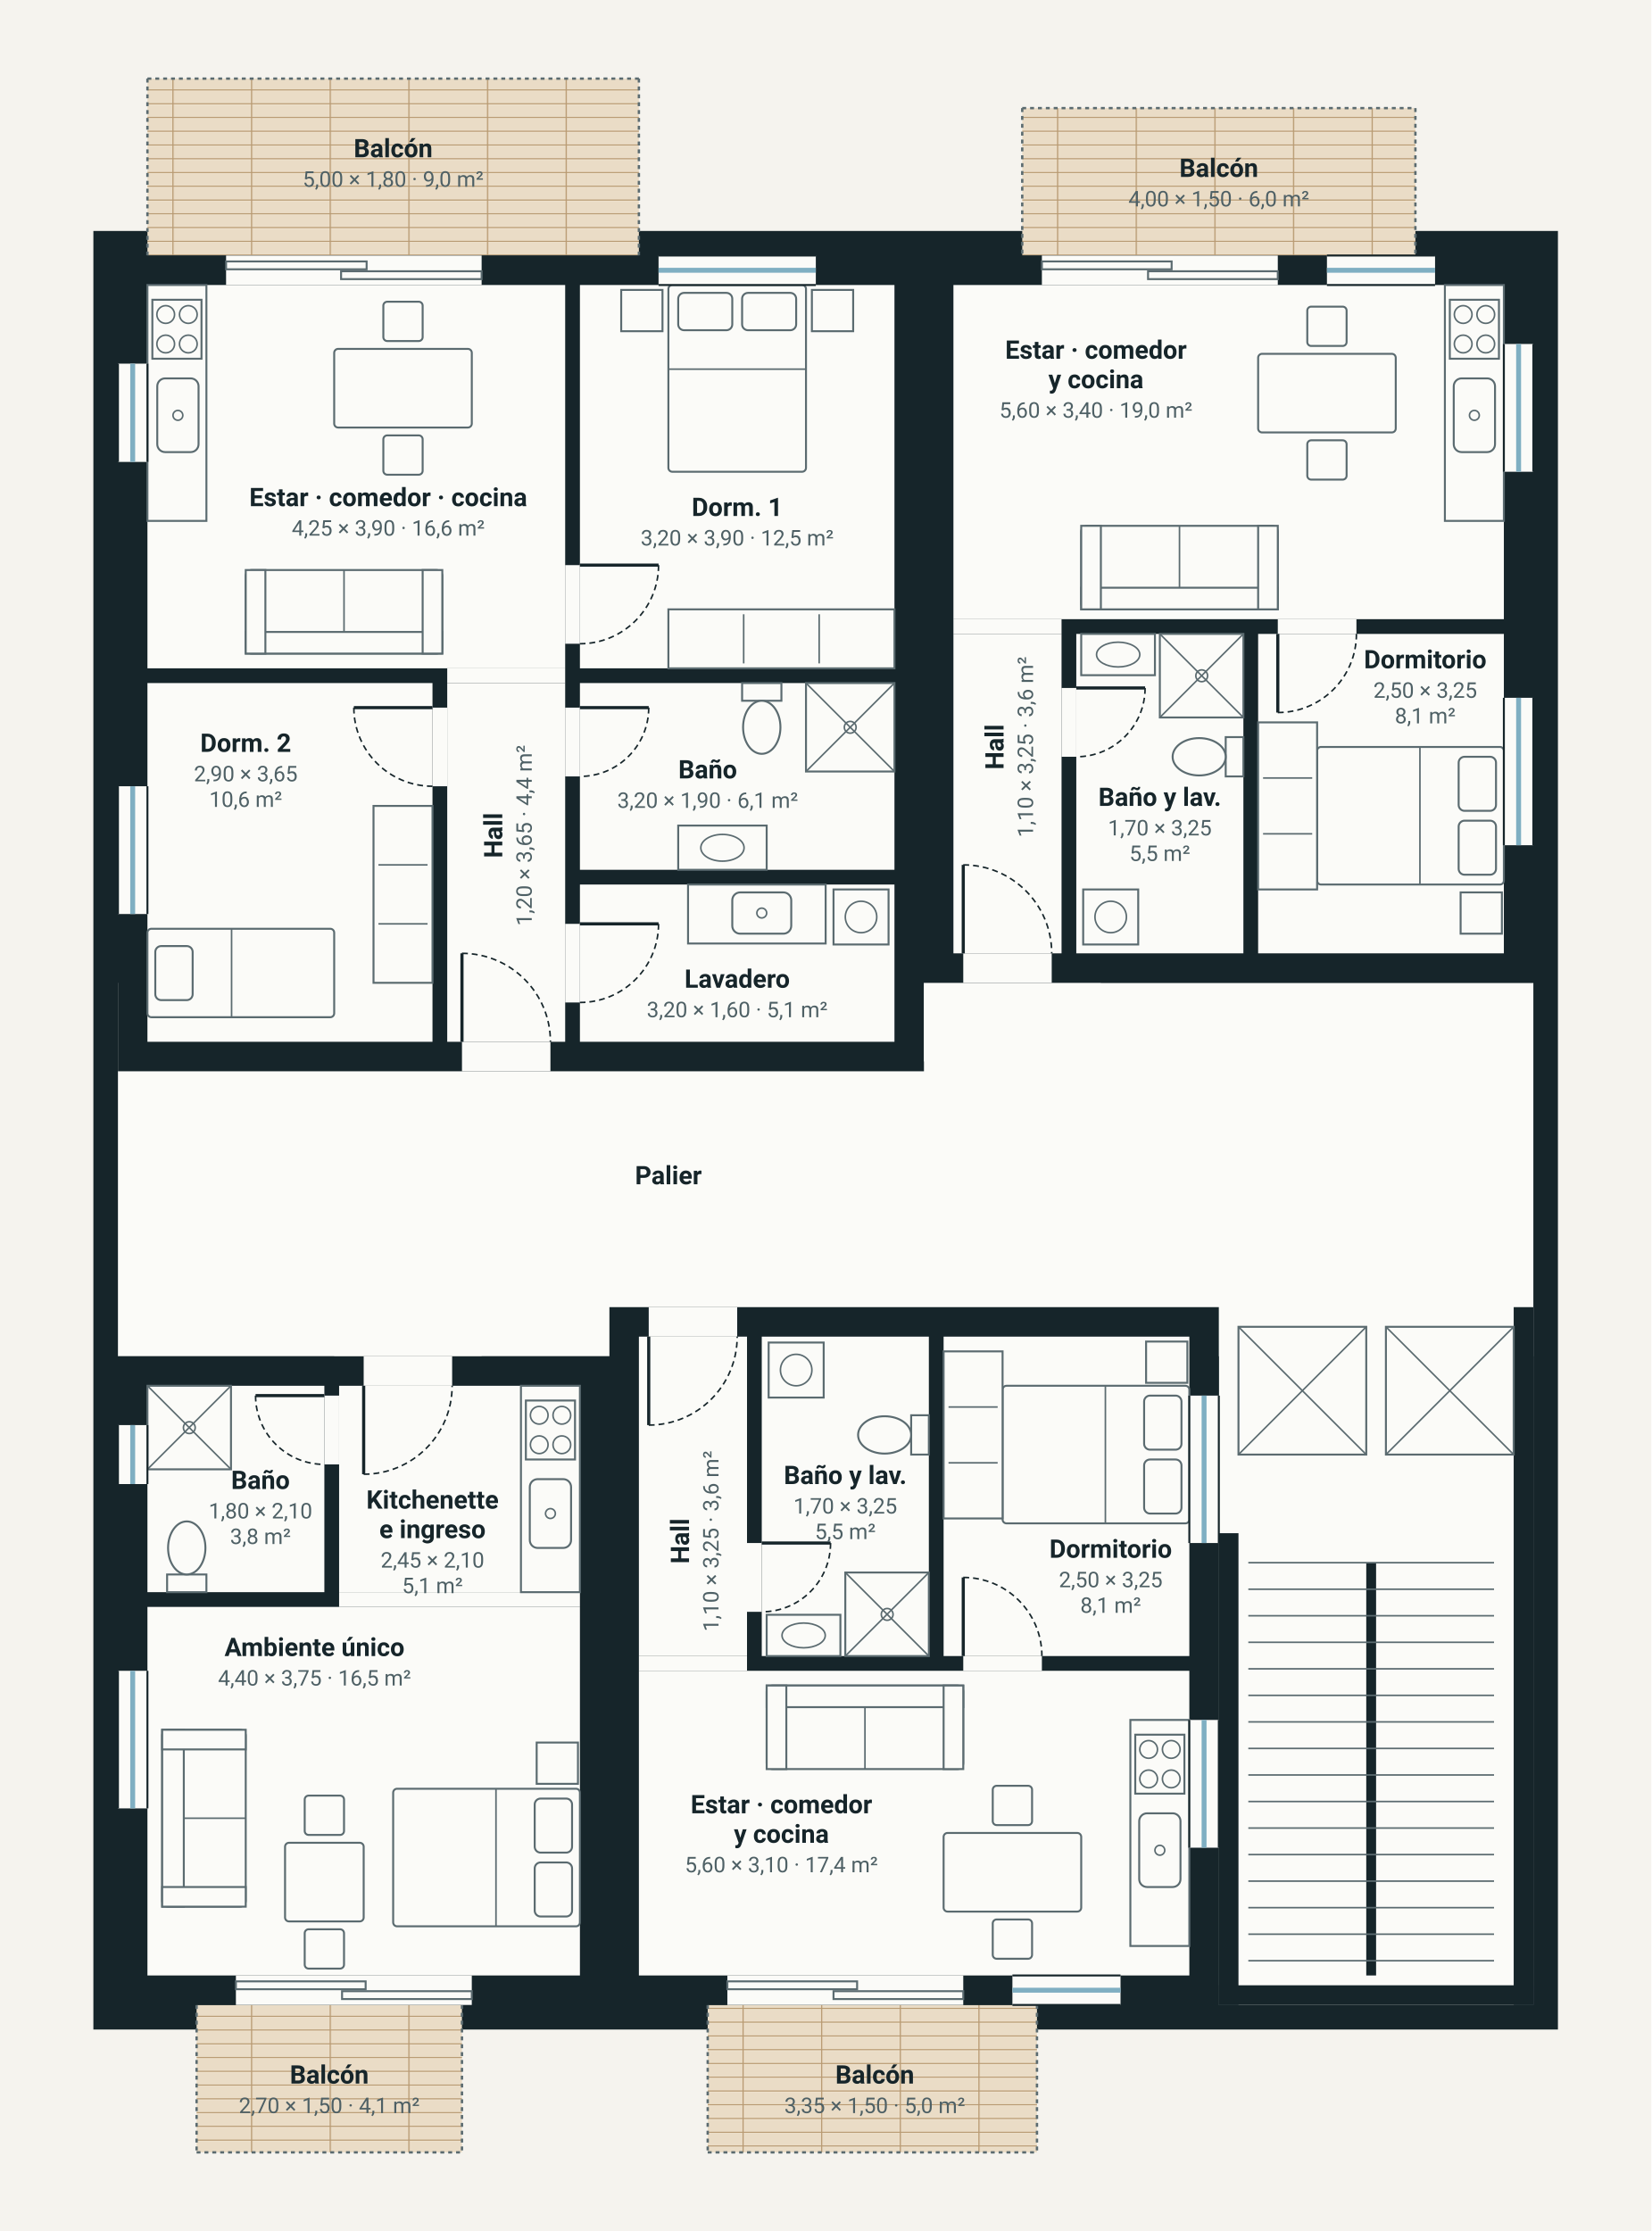
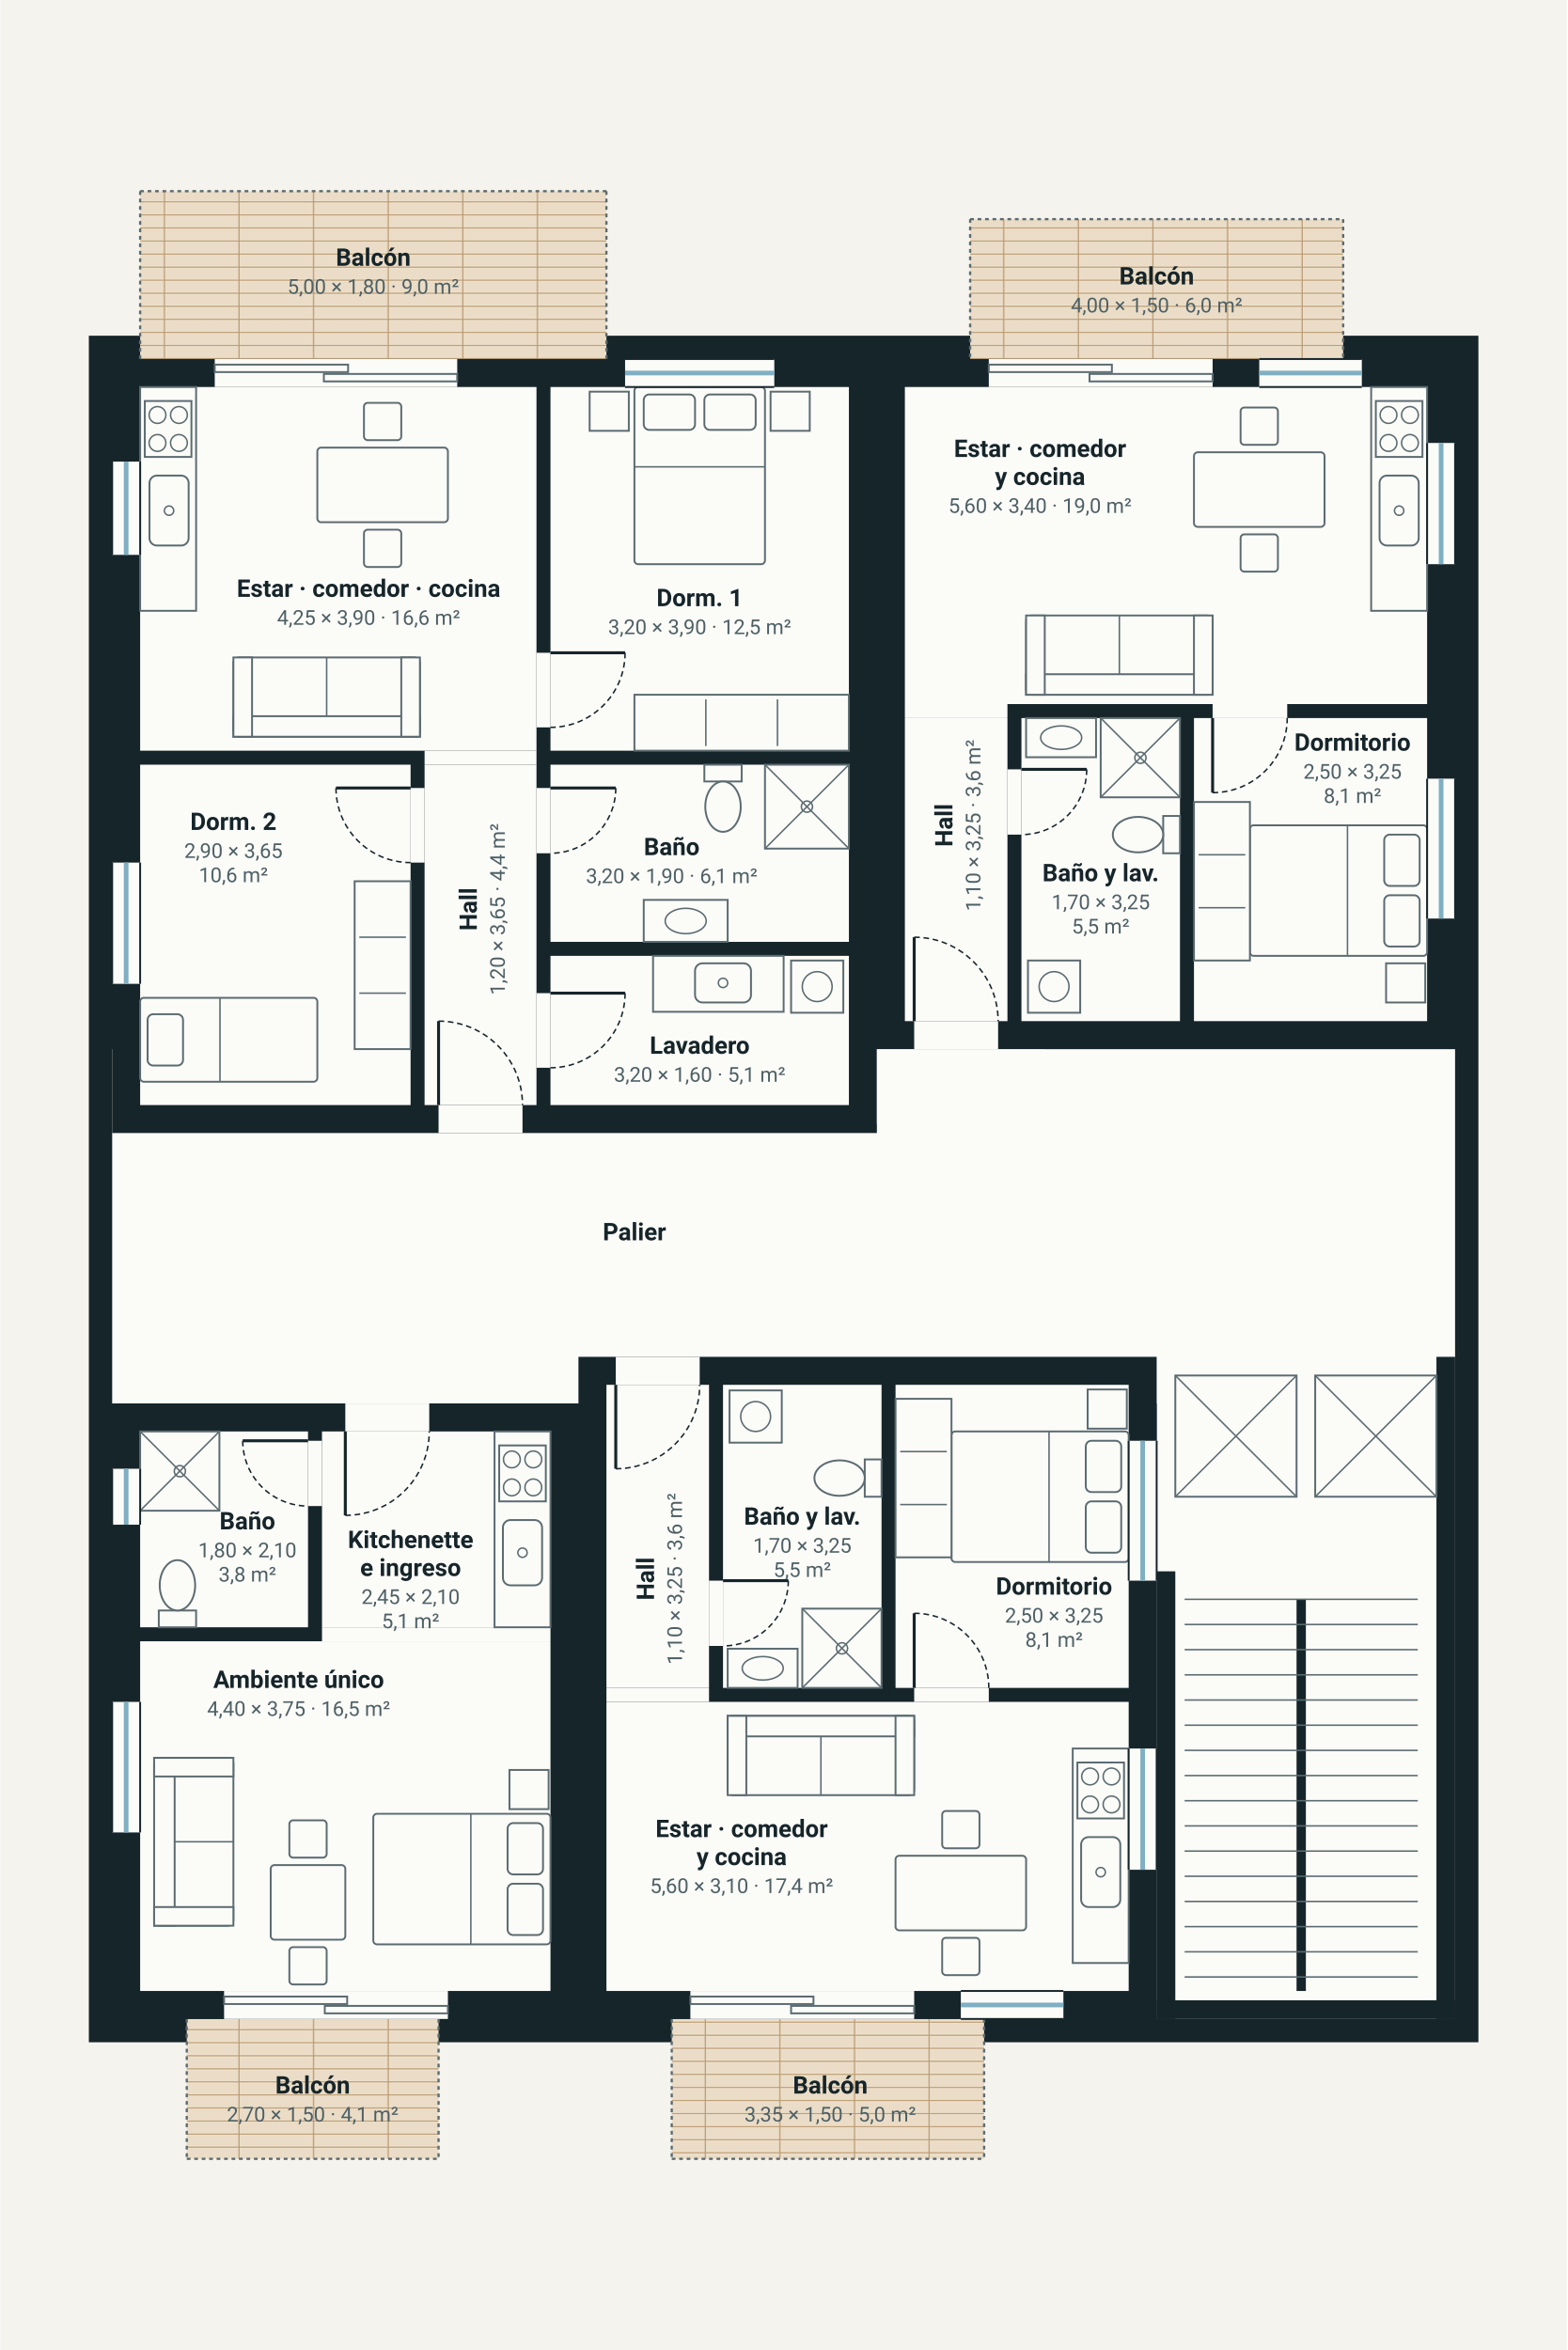
- <svg xmlns="http://www.w3.org/2000/svg" viewBox="-60 -130 840 1135" width="1680" height="2270">
+ <svg xmlns="http://www.w3.org/2000/svg" viewBox="-60 -192.5 840 1260" width="2050" height="3074">
  <defs>
    <pattern id="grass" width="14" height="12" patternUnits="userSpaceOnUse">
      <rect width="14" height="12" style="fill: #DCE9D6" />
      <path d="M2 9 l1.5 -4 M4 9 l-1 -3.5 M9 4 l1.5 -3.5 M11 4 l-1 -3" style="stroke: #6B9B63; fill: none" stroke-width="1" />
    </pattern>
    <pattern id="deck" width="40" height="7" patternUnits="userSpaceOnUse">
      <rect width="40" height="7" style="fill: #EADCC6" />
      <line x1="0" y1="7" x2="40" y2="7" style="stroke: #B89A72" stroke-width="1" />
      <line x1="28" y1="0" x2="28" y2="7" style="stroke: #B89A72" stroke-width=".6" />
    </pattern>
    <style>.pl-wall{fill:#16252A}.pl-floor,.pl-cut{fill:#FBFBF8}.pl-winl{stroke:#16252A;stroke-width:1}.pl-wing{stroke:#7FAFC2;stroke-width:2.5}.pl-leaf{stroke:#16252A;stroke-width:1.6}.pl-arc{fill:none;stroke:#16252A;stroke-width:.8;stroke-dasharray:3 2}.pl-fur{fill:#FBFBF8;stroke:#5B6B70;stroke-width:1}.pl-furl{fill:none;stroke:#5B6B70;stroke-width:.8}.pl-furt{font-size:9px;fill:#5B6B70}.pl-rn{font-size:13px;font-weight:700;fill:#16252A}.pl-rd{font-size:11px;fill:#4E6065}.pl-deck{fill:url(#deck)}.pl-grass{fill:url(#grass)}.pl-path{fill:#FBFBF8}.pl-rail{stroke:#5B6B70;stroke-width:1.2;stroke-dasharray:2 2}text{font-family:system-ui,-apple-system,Segoe UI,Roboto,sans-serif}</style>
  </defs>
-   <rect fill="#F5F3EE" x="-60" y="-130" width="840" height="1135" />
+   <rect fill="#F5F3EE" x="-60" y="-192.5" width="840" height="1260" />
  <rect class="pl-wall" x="-12.5" y="-12.5" width="745" height="915" />
  <rect class="pl-floor" x="0" y="370" width="720" height="190" />
  <rect class="pl-floor" x="560" y="535" width="160" height="355" />
  <rect class="pl-wall" x="560" y="650" width="10" height="240" />
  <rect class="pl-wall" x="710" y="535" width="10" height="355" />
  <rect class="pl-wall" x="560" y="880" width="160" height="10" />
  <rect class="pl-wall" x="635" y="665" width="5" height="210" />
  <rect class="pl-fur" x="570" y="545" width="65" height="65" />
  <path class="pl-furl" d="M570 545L635 610M635 545L570 610" />
  <rect class="pl-fur" x="645" y="545" width="65" height="65" />
  <path class="pl-furl" d="M645 545L710 610M710 545L645 610" />
  <line class="pl-furl" x1="575" x2="700" y1="665" y2="665" />
  <line class="pl-furl" x1="575" x2="700" y1="678.5" y2="678.5" />
  <line class="pl-furl" x1="575" x2="700" y1="692" y2="692" />
  <line class="pl-furl" x1="575" x2="700" y1="705.5" y2="705.5" />
  <line class="pl-furl" x1="575" x2="700" y1="719" y2="719" />
  <line class="pl-furl" x1="575" x2="700" y1="732.5" y2="732.5" />
  <line class="pl-furl" x1="575" x2="700" y1="746" y2="746" />
  <line class="pl-furl" x1="575" x2="700" y1="759.5" y2="759.5" />
  <line class="pl-furl" x1="575" x2="700" y1="773" y2="773" />
  <line class="pl-furl" x1="575" x2="700" y1="786.5" y2="786.5" />
  <line class="pl-furl" x1="575" x2="700" y1="800" y2="800" />
  <line class="pl-furl" x1="575" x2="700" y1="813.5" y2="813.5" />
  <line class="pl-furl" x1="575" x2="700" y1="827" y2="827" />
  <line class="pl-furl" x1="575" x2="700" y1="840.5" y2="840.5" />
  <line class="pl-furl" x1="575" x2="700" y1="854" y2="854" />
  <line class="pl-furl" x1="575" x2="700" y1="867.5" y2="867.5" />
  <text class="pl-rn" x="280" y="472.5" text-anchor="middle">Palier</text>
  <g transform="translate(0 0)">
    <rect class="pl-deck" x="15" y="-90" width="250" height="90" />
    <line class="pl-rail" x1="15" y1="-90" x2="265" y2="-90" />
    <line class="pl-rail" x1="15" y1="-90" x2="15" y2="0" />
    <line class="pl-rail" x1="265" y1="-90" x2="265" y2="0" />
    <rect class="pl-path" x="145" y="415" width="105" height="40" />
    <rect class="pl-wall" x="0" y="0" width="410" height="415" />
    <rect class="pl-floor" x="15" y="15" width="212.5" height="195" />
    <rect class="pl-floor" x="235" y="15" width="160" height="195" />
    <rect class="pl-floor" x="15" y="217.5" width="145" height="182.5" />
    <rect class="pl-floor" x="167.5" y="217.5" width="60" height="182.5" />
    <rect class="pl-floor" x="235" y="217.5" width="160" height="95" />
    <rect class="pl-floor" x="235" y="320" width="160" height="80" />
    <rect class="pl-floor" x="167.5" y="210" width="60" height="7.5" />
    <rect class="pl-fur" x="15" y="15" width="30" height="120" />
    <rect class="pl-fur" x="17.5" y="22.5" width="25" height="30" />
    <circle class="pl-furl" cx="24.3" cy="30" r="4.5" />
    <circle class="pl-furl" cx="35.8" cy="30" r="4.5" />
    <circle class="pl-furl" cx="24.3" cy="45" r="4.5" />
    <circle class="pl-furl" cx="35.8" cy="45" r="4.5" />
    <rect class="pl-fur" x="20" y="62.5" width="21" height="37.5" rx="4" />
    <circle class="pl-furl" cx="30.5" cy="81.3" r="2.5" />
    <rect class="pl-fur" x="110" y="47.5" width="70" height="40" rx="2" />
    <rect class="pl-fur" x="135" y="23.5" width="20" height="20" rx="2" />
    <rect class="pl-fur" x="135" y="91.5" width="20" height="20" rx="2" />
    <rect class="pl-fur" x="65" y="160" width="100" height="42.5" rx="3" />
    <rect class="pl-fur" x="65" y="191.5" width="100" height="11" />
    <rect class="pl-fur" x="65" y="160" width="10" height="42.5" />
    <rect class="pl-fur" x="155" y="160" width="10" height="42.5" />
    <line class="pl-furl" x1="115" y1="160" x2="115" y2="191.5" />
    <rect class="pl-fur" x="280" y="15" width="70" height="95" rx="2" />
    <rect class="pl-fur" x="285" y="19" width="27.5" height="19" rx="3" />
    <rect class="pl-fur" x="317.5" y="19" width="27.5" height="19" rx="3" />
    <line class="pl-furl" x1="280" y1="57.8" x2="350" y2="57.8" />
    <rect class="pl-fur" x="256" y="17.5" width="21" height="21" />
    <rect class="pl-fur" x="353" y="17.5" width="21" height="21" />
    <rect class="pl-fur" x="280" y="180" width="115" height="30" />
    <line class="pl-furl" x1="318.3" y1="182.5" x2="318.3" y2="207.5" />
    <line class="pl-furl" x1="356.7" y1="182.5" x2="356.7" y2="207.5" />
    <rect class="pl-fur" x="15" y="342.5" width="95" height="45" rx="2" />
    <rect class="pl-fur" x="19" y="351.3" width="19" height="27.5" rx="3" />
    <line class="pl-furl" x1="57.8" y1="342.5" x2="57.8" y2="387.5" />
    <rect class="pl-fur" x="130" y="280" width="30" height="90" />
    <line class="pl-furl" x1="132.5" y1="310" x2="157.5" y2="310" />
    <line class="pl-furl" x1="132.5" y1="340" x2="157.5" y2="340" />
    <rect class="pl-fur" x="350" y="217.5" width="45" height="45" />
    <line class="pl-furl" x1="350" y1="217.5" x2="395" y2="262.5" />
    <line class="pl-furl" x1="395" y1="217.5" x2="350" y2="262.5" />
    <circle class="pl-furl" cx="372.5" cy="240" r="3" />
    <rect class="pl-fur" x="317.5" y="217.5" width="20" height="9" />
    <ellipse class="pl-fur" cx="327.5" cy="240" rx="9.5" ry="13.5" />
    <rect class="pl-fur" x="285" y="290" width="45" height="22.5" />
    <ellipse class="pl-furl" cx="307.5" cy="301.3" rx="11" ry="6.8" />
    <rect class="pl-fur" x="364" y="322.5" width="28" height="28" />
    <circle class="pl-furl" cx="378" cy="336.5" r="8" />
    <rect class="pl-fur" x="290" y="320" width="70" height="30" />
    <rect class="pl-fur" x="312.5" y="324" width="30" height="21" rx="4" />
    <circle class="pl-furl" cx="327.5" cy="334.5" r="2.5" />
    <rect class="pl-cut" x="275" y="0" width="80" height="15" />
    <line class="pl-winl" x1="275" y1="0" x2="355" y2="0" />
    <line class="pl-winl" x1="275" y1="15" x2="355" y2="15" />
    <line class="pl-wing" x1="275" y1="7.5" x2="355" y2="7.5" />
    <rect class="pl-cut" x="0" y="55" width="15" height="50" />
    <line class="pl-winl" x1="0" y1="55" x2="0" y2="105" />
    <line class="pl-winl" x1="15" y1="55" x2="15" y2="105" />
    <line class="pl-wing" x1="7.5" y1="55" x2="7.5" y2="105" />
    <rect class="pl-cut" x="0" y="270" width="15" height="65" />
    <line class="pl-winl" x1="0" y1="270" x2="0" y2="335" />
    <line class="pl-winl" x1="15" y1="270" x2="15" y2="335" />
    <line class="pl-wing" x1="7.5" y1="270" x2="7.5" y2="335" />
    <rect class="pl-cut" x="55" y="0" width="130" height="15" />
    <rect class="pl-fur" x="55" y="3" width="71.5" height="4" />
    <rect class="pl-fur" x="113.5" y="8" width="71.5" height="4" />
    <rect class="pl-cut" x="175" y="400" width="45" height="15" />
    <line class="pl-leaf" x1="175" y1="400" x2="175" y2="355" />
    <path class="pl-arc" d="M175 355 A45 45 0 0 1 220 400" />
    <rect class="pl-cut" x="160" y="230" width="7.5" height="40" />
    <line class="pl-leaf" x1="160" y1="230" x2="120" y2="230" />
    <path class="pl-arc" d="M120 230 A40 40 0 0 0 160 270" />
    <rect class="pl-cut" x="227.5" y="230" width="7.5" height="35" />
    <line class="pl-leaf" x1="235" y1="230" x2="270" y2="230" />
    <path class="pl-arc" d="M270 230 A35 35 0 0 1 235 265" />
    <rect class="pl-cut" x="227.5" y="340" width="7.5" height="40" />
    <line class="pl-leaf" x1="235" y1="340" x2="275" y2="340" />
    <path class="pl-arc" d="M275 340 A40 40 0 0 1 235 380" />
    <rect class="pl-cut" x="227.5" y="157.5" width="7.5" height="40" />
    <line class="pl-leaf" x1="235" y1="157.5" x2="275" y2="157.5" />
    <path class="pl-arc" d="M275 157.5 A40 40 0 0 1 235 197.5" />
    <text class="pl-rn" x="137.5" y="127.5" text-anchor="middle">Estar · comedor · cocina</text>
    <text class="pl-rd" x="137.5" y="142.5" text-anchor="middle">4,25 × 3,90 · 16,6 m²</text>
    <text class="pl-rn" x="315" y="132.5" text-anchor="middle">Dorm. 1</text>
    <text class="pl-rd" x="315" y="147.5" text-anchor="middle">3,20 × 3,90 · 12,5 m²</text>
    <text class="pl-rn" x="65" y="252.5" text-anchor="middle">Dorm. 2</text>
    <text class="pl-rd" x="65" y="267.5" text-anchor="middle">2,90 × 3,65</text>
    <text class="pl-rd" x="65" y="280.5" text-anchor="middle">10,6 m²</text>
    <g transform="rotate(-90 197.5 295)">
      <text class="pl-rn" x="197.5" y="293" text-anchor="middle">Hall</text>
      <text class="pl-rd" x="197.5" y="308" text-anchor="middle">1,20 × 3,65 · 4,4 m²</text>
    </g>
    <text class="pl-rn" x="300" y="266" text-anchor="middle">Baño</text>
    <text class="pl-rd" x="300" y="281" text-anchor="middle">3,20 × 1,90 · 6,1 m²</text>
    <text class="pl-rn" x="315" y="372.5" text-anchor="middle">Lavadero</text>
    <text class="pl-rd" x="315" y="387.5" text-anchor="middle">3,20 × 1,60 · 5,1 m²</text>
    <text class="pl-rn" x="140" y="-50" text-anchor="middle">Balcón</text>
    <text class="pl-rd" x="140" y="-35" text-anchor="middle">5,00 × 1,80 · 9,0 m²</text>
  </g>
  <g transform="translate(410 0)">
    <rect class="pl-deck" x="50" y="-75" width="200" height="75" />
    <line class="pl-rail" x1="50" y1="-75" x2="250" y2="-75" />
    <line class="pl-rail" x1="50" y1="-75" x2="50" y2="0" />
    <line class="pl-rail" x1="250" y1="-75" x2="250" y2="0" />
    <rect class="pl-path" x="0" y="370" width="90" height="40" />
    <rect class="pl-wall" x="0" y="0" width="310" height="370" />
    <rect class="pl-floor" x="15" y="15" width="280" height="170" />
    <rect class="pl-floor" x="15" y="192.5" width="55" height="162.5" />
    <rect class="pl-floor" x="77.5" y="192.5" width="85" height="162.5" />
    <rect class="pl-floor" x="170" y="192.5" width="125" height="162.5" />
    <rect class="pl-floor" x="15" y="185" width="55" height="7.5" />
    <rect class="pl-fur" x="265" y="15" width="30" height="120" />
    <rect class="pl-fur" x="267.5" y="22.5" width="25" height="30" />
    <circle class="pl-furl" cx="274.3" cy="30" r="4.5" />
    <circle class="pl-furl" cx="285.8" cy="30" r="4.5" />
    <circle class="pl-furl" cx="274.3" cy="45" r="4.5" />
    <circle class="pl-furl" cx="285.8" cy="45" r="4.5" />
    <rect class="pl-fur" x="269.5" y="62.5" width="21" height="37.5" rx="4" />
    <circle class="pl-furl" cx="280" cy="81.3" r="2.5" />
    <rect class="pl-fur" x="170" y="50" width="70" height="40" rx="2" />
    <rect class="pl-fur" x="195" y="26" width="20" height="20" rx="2" />
    <rect class="pl-fur" x="195" y="94" width="20" height="20" rx="2" />
    <rect class="pl-fur" x="80" y="137.5" width="100" height="42.5" rx="3" />
    <rect class="pl-fur" x="80" y="169" width="100" height="11" />
    <rect class="pl-fur" x="80" y="137.5" width="10" height="42.5" />
    <rect class="pl-fur" x="170" y="137.5" width="10" height="42.5" />
    <line class="pl-furl" x1="130" y1="137.5" x2="130" y2="169" />
    <rect class="pl-fur" x="80" y="192.5" width="37.5" height="21" />
    <ellipse class="pl-furl" cx="98.8" cy="203" rx="11" ry="6.3" />
    <rect class="pl-fur" x="120" y="192.5" width="42.5" height="42.5" />
    <line class="pl-furl" x1="120" y1="192.5" x2="162.5" y2="235" />
    <line class="pl-furl" x1="162.5" y1="192.5" x2="120" y2="235" />
    <circle class="pl-furl" cx="141.3" cy="213.8" r="3" />
    <rect class="pl-fur" x="153.5" y="245" width="9" height="20" />
    <ellipse class="pl-fur" cx="140" cy="255" rx="13.5" ry="9.5" />
    <rect class="pl-fur" x="81" y="322.5" width="28" height="28" />
    <circle class="pl-furl" cx="95" cy="336.5" r="8" />
    <rect class="pl-fur" x="200" y="250" width="95" height="70" rx="2" />
    <rect class="pl-fur" x="272" y="255" width="19" height="27.5" rx="3" />
    <rect class="pl-fur" x="272" y="287.5" width="19" height="27.5" rx="3" />
    <line class="pl-furl" x1="252.3" y1="250" x2="252.3" y2="320" />
    <rect class="pl-fur" x="273" y="324" width="21" height="21" />
    <rect class="pl-fur" x="170" y="237.5" width="30" height="85" />
    <line class="pl-furl" x1="172.5" y1="265.8" x2="197.5" y2="265.8" />
    <line class="pl-furl" x1="172.5" y1="294.2" x2="197.5" y2="294.2" />
    <rect class="pl-cut" x="295" y="45" width="15" height="65" />
    <line class="pl-winl" x1="295" y1="45" x2="295" y2="110" />
    <line class="pl-winl" x1="310" y1="45" x2="310" y2="110" />
    <line class="pl-wing" x1="302.5" y1="45" x2="302.5" y2="110" />
    <rect class="pl-cut" x="295" y="225" width="15" height="75" />
    <line class="pl-winl" x1="295" y1="225" x2="295" y2="300" />
    <line class="pl-winl" x1="310" y1="225" x2="310" y2="300" />
    <line class="pl-wing" x1="302.5" y1="225" x2="302.5" y2="300" />
    <rect class="pl-cut" x="205" y="0" width="55" height="15" />
    <line class="pl-winl" x1="205" y1="0" x2="260" y2="0" />
    <line class="pl-winl" x1="205" y1="15" x2="260" y2="15" />
    <line class="pl-wing" x1="205" y1="7.5" x2="260" y2="7.5" />
    <rect class="pl-cut" x="60" y="0" width="120" height="15" />
    <rect class="pl-fur" x="60" y="3" width="66" height="4" />
    <rect class="pl-fur" x="114" y="8" width="66" height="4" />
    <rect class="pl-cut" x="20" y="355" width="45" height="15" />
    <line class="pl-leaf" x1="20" y1="355" x2="20" y2="310" />
    <path class="pl-arc" d="M20 310 A45 45 0 0 1 65 355" />
    <rect class="pl-cut" x="70" y="220" width="7.5" height="35" />
    <line class="pl-leaf" x1="77.5" y1="220" x2="112.5" y2="220" />
    <path class="pl-arc" d="M112.5 220 A35 35 0 0 1 77.5 255" />
    <rect class="pl-cut" x="180" y="185" width="40" height="7.5" />
    <line class="pl-leaf" x1="180" y1="192.5" x2="180" y2="232.5" />
    <path class="pl-arc" d="M180 232.5 A40 40 0 0 0 220 192.5" />
    <text class="pl-rn" x="87.5" y="52.5" text-anchor="middle">Estar · comedor</text>
    <text class="pl-rn" x="87.5" y="67.5" text-anchor="middle">y cocina</text>
    <text class="pl-rd" x="87.5" y="82.5" text-anchor="middle">5,60 × 3,40 · 19,0 m²</text>
    <g transform="rotate(-90 42.5 250)">
      <text class="pl-rn" x="42.5" y="248" text-anchor="middle">Hall</text>
      <text class="pl-rd" x="42.5" y="263" text-anchor="middle">1,10 × 3,25 · 3,6 m²</text>
    </g>
    <text class="pl-rn" x="120" y="280" text-anchor="middle">Baño y lav.</text>
    <text class="pl-rd" x="120" y="295" text-anchor="middle">1,70 × 3,25</text>
    <text class="pl-rd" x="120" y="308" text-anchor="middle">5,5 m²</text>
    <text class="pl-rn" x="255" y="210" text-anchor="middle">Dormitorio</text>
    <text class="pl-rd" x="255" y="225" text-anchor="middle">2,50 × 3,25</text>
    <text class="pl-rd" x="255" y="238" text-anchor="middle">8,1 m²</text>
    <text class="pl-rn" x="150" y="-40" text-anchor="middle">Balcón</text>
    <text class="pl-rd" x="150" y="-25" text-anchor="middle">4,00 × 1,50 · 6,0 m²</text>
  </g>
  <g transform="translate(0 560)">
    <rect class="pl-deck" x="40" y="330" width="135" height="75" />
    <line class="pl-rail" x1="40" y1="405" x2="175" y2="405" />
    <line class="pl-rail" x1="40" y1="330" x2="40" y2="405" />
    <line class="pl-rail" x1="175" y1="330" x2="175" y2="405" />
    <rect class="pl-path" x="110" y="-40" width="75" height="40" />
    <rect class="pl-wall" x="0" y="0" width="250" height="330" />
    <rect class="pl-floor" x="15" y="15" width="90" height="105" />
    <rect class="pl-floor" x="112.5" y="15" width="122.5" height="105" />
    <rect class="pl-floor" x="15" y="127.5" width="220" height="187.5" />
    <rect class="pl-floor" x="112.5" y="120" width="122.5" height="7.5" />
    <rect class="pl-fur" x="205" y="15" width="30" height="105" />
    <rect class="pl-fur" x="207.5" y="22.5" width="25" height="30" />
    <circle class="pl-furl" cx="214.3" cy="30" r="4.5" />
    <circle class="pl-furl" cx="225.8" cy="30" r="4.5" />
    <circle class="pl-furl" cx="214.3" cy="45" r="4.5" />
    <circle class="pl-furl" cx="225.8" cy="45" r="4.5" />
    <rect class="pl-fur" x="209.5" y="62.5" width="21" height="35" rx="4" />
    <circle class="pl-furl" cx="220" cy="80" r="2.5" />
    <rect class="pl-fur" x="15" y="15" width="42.5" height="42.5" />
    <line class="pl-furl" x1="15" y1="15" x2="57.5" y2="57.5" />
    <line class="pl-furl" x1="57.5" y1="15" x2="15" y2="57.5" />
    <circle class="pl-furl" cx="36.3" cy="36.3" r="3" />
    <rect class="pl-fur" x="25" y="111" width="20" height="9" />
    <ellipse class="pl-fur" cx="35" cy="97.5" rx="9.5" ry="13.5" />
    <rect class="pl-fur" x="140" y="220" width="95" height="70" rx="2" />
    <rect class="pl-fur" x="212" y="225" width="19" height="27.5" rx="3" />
    <rect class="pl-fur" x="212" y="257.5" width="19" height="27.5" rx="3" />
    <line class="pl-furl" x1="192.3" y1="220" x2="192.3" y2="290" />
    <rect class="pl-fur" x="213" y="196.5" width="21" height="21" />
    <rect class="pl-fur" x="22.5" y="190" width="42.5" height="90" rx="3" />
    <rect class="pl-fur" x="22.5" y="190" width="11" height="90" />
    <rect class="pl-fur" x="22.5" y="190" width="42.5" height="10" />
    <rect class="pl-fur" x="22.5" y="270" width="42.5" height="10" />
    <line class="pl-furl" x1="33.5" y1="235" x2="65" y2="235" />
    <rect class="pl-fur" x="85" y="247.5" width="40" height="40" rx="2" />
    <rect class="pl-fur" x="95" y="223.5" width="20" height="20" rx="2" />
    <rect class="pl-fur" x="95" y="291.5" width="20" height="20" rx="2" />
    <rect class="pl-cut" x="0" y="160" width="15" height="70" />
    <line class="pl-winl" x1="0" y1="160" x2="0" y2="230" />
    <line class="pl-winl" x1="15" y1="160" x2="15" y2="230" />
    <line class="pl-wing" x1="7.5" y1="160" x2="7.5" y2="230" />
    <rect class="pl-cut" x="0" y="35" width="15" height="30" />
    <line class="pl-winl" x1="0" y1="35" x2="0" y2="65" />
    <line class="pl-winl" x1="15" y1="35" x2="15" y2="65" />
    <line class="pl-wing" x1="7.5" y1="35" x2="7.5" y2="65" />
    <rect class="pl-cut" x="60" y="315" width="120" height="15" />
    <rect class="pl-fur" x="60" y="318" width="66" height="4" />
    <rect class="pl-fur" x="114" y="323" width="66" height="4" />
    <rect class="pl-cut" x="125" y="0" width="45" height="15" />
    <line class="pl-leaf" x1="125" y1="15" x2="125" y2="60" />
    <path class="pl-arc" d="M125 60 A45 45 0 0 0 170 15" />
    <rect class="pl-cut" x="105" y="20" width="7.5" height="35" />
    <line class="pl-leaf" x1="105" y1="20" x2="70" y2="20" />
    <path class="pl-arc" d="M70 20 A35 35 0 0 0 105 55" />
    <text class="pl-rn" x="72.5" y="67.5" text-anchor="middle">Baño</text>
    <text class="pl-rd" x="72.5" y="82.5" text-anchor="middle">1,80 × 2,10</text>
    <text class="pl-rd" x="72.5" y="95.5" text-anchor="middle">3,8 m²</text>
    <text class="pl-rn" x="160" y="77.5" text-anchor="middle">Kitchenette</text>
    <text class="pl-rn" x="160" y="92.5" text-anchor="middle">e ingreso</text>
    <text class="pl-rd" x="160" y="107.5" text-anchor="middle">2,45 × 2,10</text>
    <text class="pl-rd" x="160" y="120.5" text-anchor="middle">5,1 m²</text>
    <text class="pl-rn" x="100" y="152.5" text-anchor="middle">Ambiente único</text>
    <text class="pl-rd" x="100" y="167.5" text-anchor="middle">4,40 × 3,75 · 16,5 m²</text>
    <text class="pl-rn" x="107.5" y="370" text-anchor="middle">Balcón</text>
    <text class="pl-rd" x="107.5" y="385" text-anchor="middle">2,70 × 1,50 · 4,1 m²</text>
  </g>
  <g transform="translate(250 535)">
    <rect class="pl-deck" x="50" y="355" width="167.5" height="75" />
    <line class="pl-rail" x1="50" y1="430" x2="217.5" y2="430" />
    <line class="pl-rail" x1="50" y1="355" x2="50" y2="430" />
    <line class="pl-rail" x1="217.5" y1="355" x2="217.5" y2="430" />
    <rect class="pl-path" x="0" y="-40" width="90" height="40" />
    <rect class="pl-wall" x="0" y="0" width="310" height="355" />
    <rect class="pl-floor" x="15" y="15" width="55" height="162.5" />
    <rect class="pl-floor" x="77.5" y="15" width="85" height="162.5" />
    <rect class="pl-floor" x="170" y="15" width="125" height="162.5" />
    <rect class="pl-floor" x="15" y="185" width="280" height="155" />
    <rect class="pl-floor" x="15" y="177.5" width="55" height="7.5" />
    <rect class="pl-fur" x="81" y="18" width="28" height="28" />
    <circle class="pl-furl" cx="95" cy="32" r="8" />
    <rect class="pl-fur" x="153.5" y="55" width="9" height="20" />
    <ellipse class="pl-fur" cx="140" cy="65" rx="13.5" ry="9.5" />
    <rect class="pl-fur" x="120" y="135" width="42.5" height="42.5" />
    <line class="pl-furl" x1="120" y1="135" x2="162.5" y2="177.5" />
    <line class="pl-furl" x1="162.5" y1="135" x2="120" y2="177.5" />
    <circle class="pl-furl" cx="141.3" cy="156.3" r="3" />
    <rect class="pl-fur" x="80" y="156.5" width="37.5" height="21" />
    <ellipse class="pl-furl" cx="98.8" cy="167" rx="11" ry="6.3" />
    <rect class="pl-fur" x="200" y="40" width="95" height="70" rx="2" />
    <rect class="pl-fur" x="272" y="45" width="19" height="27.5" rx="3" />
    <rect class="pl-fur" x="272" y="77.5" width="19" height="27.5" rx="3" />
    <line class="pl-furl" x1="252.3" y1="40" x2="252.3" y2="110" />
    <rect class="pl-fur" x="273" y="17.5" width="21" height="21" />
    <rect class="pl-fur" x="170" y="22.5" width="30" height="85" />
    <line class="pl-furl" x1="172.5" y1="50.8" x2="197.5" y2="50.8" />
    <line class="pl-furl" x1="172.5" y1="79.2" x2="197.5" y2="79.2" />
    <rect class="pl-fur" x="265" y="210" width="30" height="115" />
    <rect class="pl-fur" x="267.5" y="217.5" width="25" height="30" />
    <circle class="pl-furl" cx="274.3" cy="225" r="4.5" />
    <circle class="pl-furl" cx="285.8" cy="225" r="4.5" />
    <circle class="pl-furl" cx="274.3" cy="240" r="4.5" />
    <circle class="pl-furl" cx="285.8" cy="240" r="4.5" />
    <rect class="pl-fur" x="269.5" y="257.5" width="21" height="37.5" rx="4" />
    <circle class="pl-furl" cx="280" cy="276.3" r="2.5" />
    <rect class="pl-fur" x="170" y="267.5" width="70" height="40" rx="2" />
    <rect class="pl-fur" x="195" y="243.5" width="20" height="20" rx="2" />
    <rect class="pl-fur" x="195" y="311.5" width="20" height="20" rx="2" />
    <rect class="pl-fur" x="80" y="192.5" width="100" height="42.5" rx="3" />
    <rect class="pl-fur" x="80" y="192.5" width="100" height="11" />
    <rect class="pl-fur" x="80" y="192.5" width="10" height="42.5" />
    <rect class="pl-fur" x="170" y="192.5" width="10" height="42.5" />
    <line class="pl-furl" x1="130" y1="203.5" x2="130" y2="235" />
    <rect class="pl-cut" x="295" y="210" width="15" height="65" />
    <line class="pl-winl" x1="295" y1="210" x2="295" y2="275" />
    <line class="pl-winl" x1="310" y1="210" x2="310" y2="275" />
    <line class="pl-wing" x1="302.5" y1="210" x2="302.5" y2="275" />
    <rect class="pl-cut" x="295" y="45" width="15" height="75" />
    <line class="pl-winl" x1="295" y1="45" x2="295" y2="120" />
    <line class="pl-winl" x1="310" y1="45" x2="310" y2="120" />
    <line class="pl-wing" x1="302.5" y1="45" x2="302.5" y2="120" />
    <rect class="pl-cut" x="205" y="340" width="55" height="15" />
    <line class="pl-winl" x1="205" y1="340" x2="260" y2="340" />
    <line class="pl-winl" x1="205" y1="355" x2="260" y2="355" />
    <line class="pl-wing" x1="205" y1="347.5" x2="260" y2="347.5" />
    <rect class="pl-cut" x="60" y="340" width="120" height="15" />
    <rect class="pl-fur" x="60" y="343" width="66" height="4" />
    <rect class="pl-fur" x="114" y="348" width="66" height="4" />
    <rect class="pl-cut" x="20" y="0" width="45" height="15" />
    <line class="pl-leaf" x1="20" y1="15" x2="20" y2="60" />
    <path class="pl-arc" d="M20 60 A45 45 0 0 0 65 15" />
    <rect class="pl-cut" x="70" y="120" width="7.5" height="35" />
    <line class="pl-leaf" x1="77.5" y1="120" x2="112.5" y2="120" />
    <path class="pl-arc" d="M112.5 120 A35 35 0 0 1 77.5 155" />
    <rect class="pl-cut" x="180" y="177.5" width="40" height="7.5" />
    <line class="pl-leaf" x1="180" y1="177.5" x2="180" y2="137.5" />
    <path class="pl-arc" d="M180 137.5 A40 40 0 0 1 220 177.5" />
    <g transform="rotate(-90 42.5 119)">
      <text class="pl-rn" x="42.5" y="117" text-anchor="middle">Hall</text>
      <text class="pl-rd" x="42.5" y="132" text-anchor="middle">1,10 × 3,25 · 3,6 m²</text>
    </g>
    <text class="pl-rn" x="120" y="90" text-anchor="middle">Baño y lav.</text>
    <text class="pl-rd" x="120" y="105" text-anchor="middle">1,70 × 3,25</text>
    <text class="pl-rd" x="120" y="118" text-anchor="middle">5,5 m²</text>
    <text class="pl-rn" x="255" y="127.5" text-anchor="middle">Dormitorio</text>
    <text class="pl-rd" x="255" y="142.5" text-anchor="middle">2,50 × 3,25</text>
    <text class="pl-rd" x="255" y="155.5" text-anchor="middle">8,1 m²</text>
    <text class="pl-rn" x="87.5" y="257.5" text-anchor="middle">Estar · comedor</text>
    <text class="pl-rn" x="87.5" y="272.5" text-anchor="middle">y cocina</text>
    <text class="pl-rd" x="87.5" y="287.5" text-anchor="middle">5,60 × 3,10 · 17,4 m²</text>
    <text class="pl-rn" x="135" y="395" text-anchor="middle">Balcón</text>
    <text class="pl-rd" x="135" y="410" text-anchor="middle">3,35 × 1,50 · 5,0 m²</text>
  </g>
</svg>
